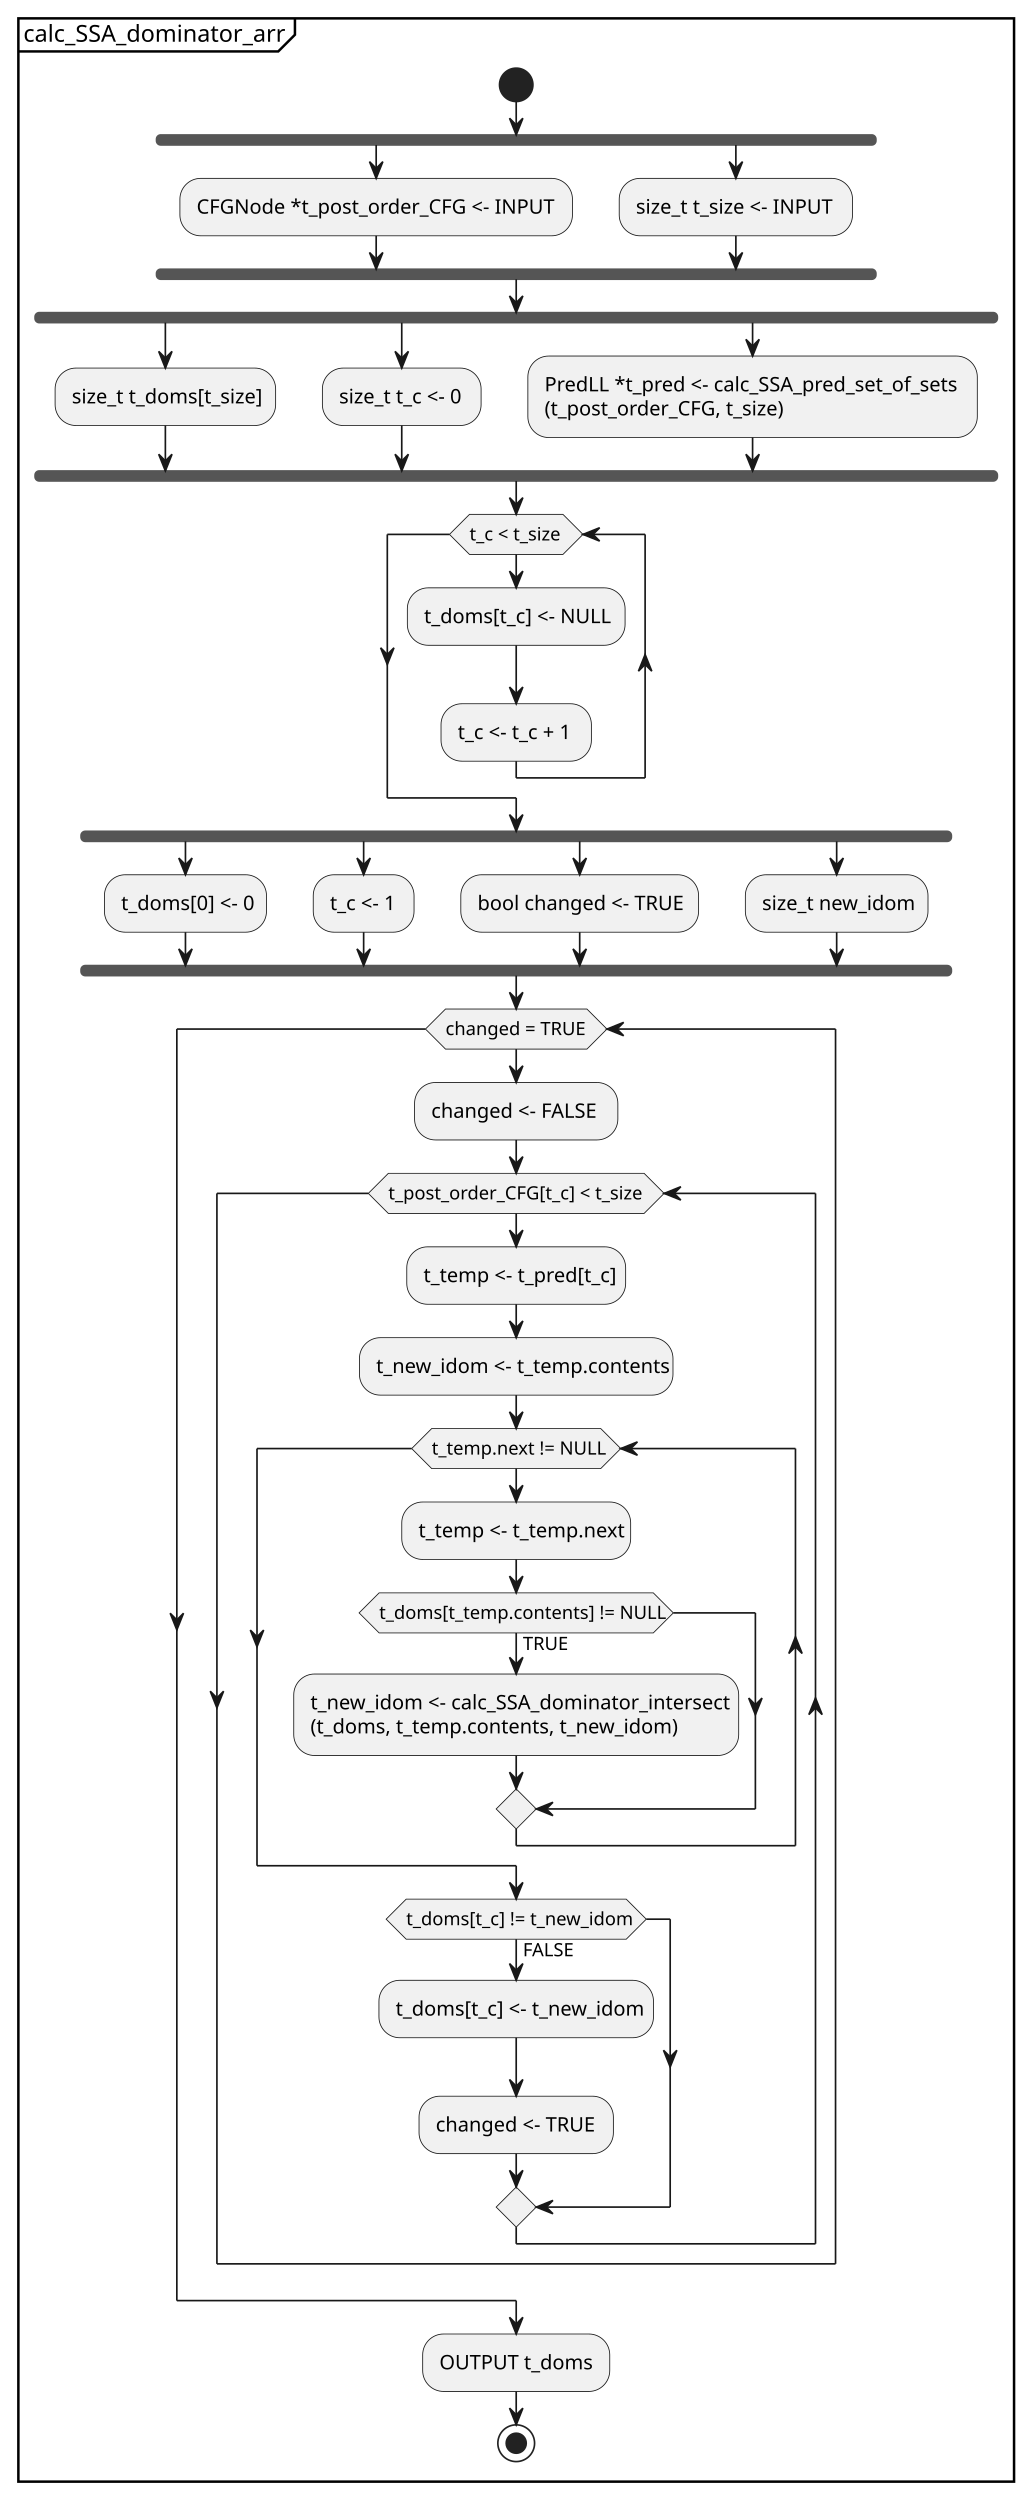
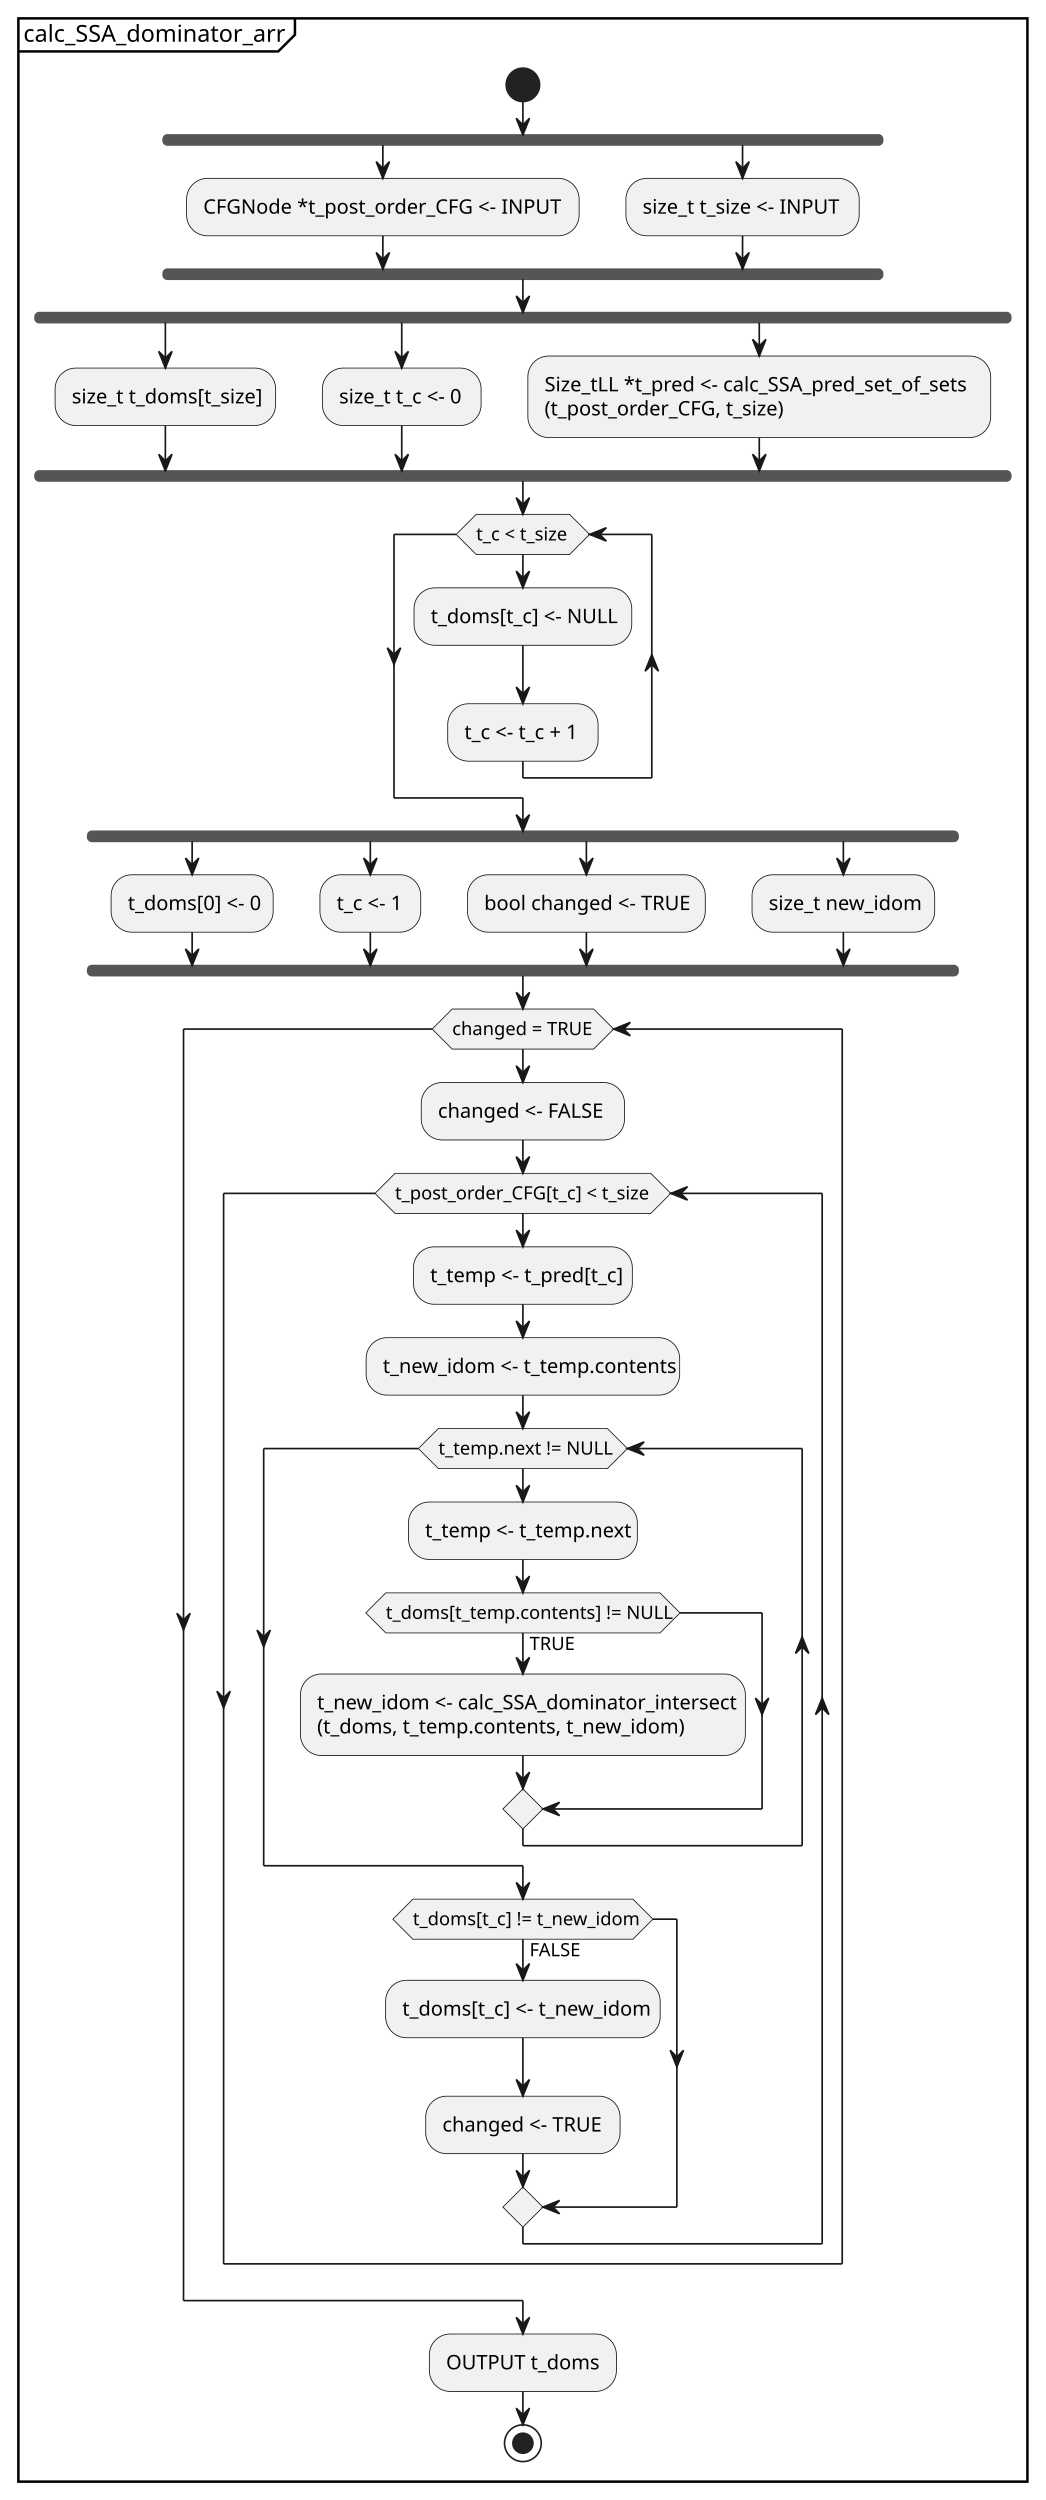
- <svg xmlns="http://www.w3.org/2000/svg" contentStyleType="text/css" data-diagram-type="ACTIVITY" height="1497px" preserveAspectRatio="none" style="width:618px;height:1497px;background:#FFFFFF;" version="1.1" viewBox="0 0 618 1497" width="618px" zoomAndPan="magnify">
+ <svg xmlns="http://www.w3.org/2000/svg" contentStyleType="text/css" data-diagram-type="ACTIVITY" height="1497px" preserveAspectRatio="none" style="width:626px;height:1497px;background:#FFFFFF;" version="1.1" viewBox="0 0 626 1497" width="626px" zoomAndPan="magnify">
  <defs />
  <g>
-     <rect fill="none" height="1475.001" style="stroke:#000000;stroke-width:1.5;" width="596.215" x="11" y="11" />
+     <rect fill="none" height="1475.001" style="stroke:#000000;stroke-width:1.5;" width="604.219" x="11" y="11" />
    <path d="M176.609,11 L176.609,20.8 L166.609,30.8 L11,30.8" fill="none" style="stroke:#000000;stroke-width:1.5;" />
    <text fill="#000000" font-family="sans-serif" font-size="14" lengthAdjust="spacing" textLength="155.609" x="14" y="25.006">calc_SSA_dominator_arr</text>
-     <ellipse cx="309.108" cy="50.8" fill="#222222" rx="10" ry="10" style="stroke:#222222;stroke-width:1;" />
-     <rect fill="#555555" height="6" rx="2.5" ry="2.5" style="stroke:#555555;stroke-width:1;" width="430.766" x="93.724" y="80.8" />
-     <rect fill="#F1F1F1" height="34.4" rx="12.5" ry="12.5" style="stroke:#181818;stroke-width:0.5;" width="235.065" x="107.724" y="106.8" />
-     <text fill="#000000" font-family="sans-serif" font-size="12" lengthAdjust="spacing" textLength="215.065" x="117.724" y="127.948">CFGNode *t_post_order_CFG &lt;- INPUT</text>
-     <rect fill="#F1F1F1" height="34.4" rx="12.5" ry="12.5" style="stroke:#181818;stroke-width:0.5;" width="139.701" x="370.79" y="106.8" />
-     <text fill="#000000" font-family="sans-serif" font-size="12" lengthAdjust="spacing" textLength="119.701" x="380.79" y="127.948">size_t t_size &lt;- INPUT</text>
-     <rect fill="#555555" height="6" rx="2.5" ry="2.5" style="stroke:#555555;stroke-width:1;" width="430.766" x="93.724" y="161.2" />
-     <rect fill="#555555" height="6" rx="2.5" ry="2.5" style="stroke:#555555;stroke-width:1;" width="576.215" x="21" y="187.2" />
+     <ellipse cx="313.11" cy="50.8" fill="#222222" rx="10" ry="10" style="stroke:#222222;stroke-width:1;" />
+     <rect fill="#555555" height="6" rx="2.5" ry="2.5" style="stroke:#555555;stroke-width:1;" width="430.766" x="97.726" y="80.8" />
+     <rect fill="#F1F1F1" height="34.4" rx="12.5" ry="12.5" style="stroke:#181818;stroke-width:0.5;" width="235.065" x="111.726" y="106.8" />
+     <text fill="#000000" font-family="sans-serif" font-size="12" lengthAdjust="spacing" textLength="215.065" x="121.726" y="127.948">CFGNode *t_post_order_CFG &lt;- INPUT</text>
+     <rect fill="#F1F1F1" height="34.4" rx="12.5" ry="12.5" style="stroke:#181818;stroke-width:0.5;" width="139.701" x="374.792" y="106.8" />
+     <text fill="#000000" font-family="sans-serif" font-size="12" lengthAdjust="spacing" textLength="119.701" x="384.792" y="127.948">size_t t_size &lt;- INPUT</text>
+     <rect fill="#555555" height="6" rx="2.5" ry="2.5" style="stroke:#555555;stroke-width:1;" width="430.766" x="97.726" y="161.2" />
+     <rect fill="#555555" height="6" rx="2.5" ry="2.5" style="stroke:#555555;stroke-width:1;" width="584.219" x="21" y="187.2" />
    <rect fill="#F1F1F1" height="34.4" rx="12.5" ry="12.5" style="stroke:#181818;stroke-width:0.5;" width="132.045" x="33" y="220.4" />
    <text fill="#000000" font-family="sans-serif" font-size="12" lengthAdjust="spacing" textLength="112.045" x="43" y="241.548">size_t t_doms[t_size]</text>
    <rect fill="#F1F1F1" height="34.4" rx="12.5" ry="12.5" style="stroke:#181818;stroke-width:0.5;" width="95.037" x="193.045" y="220.4" />
    <text fill="#000000" font-family="sans-serif" font-size="12" lengthAdjust="spacing" textLength="75.037" x="203.045" y="241.548">size_t t_c &lt;- 0</text>
-     <rect fill="#F1F1F1" height="48.8" rx="12.5" ry="12.5" style="stroke:#181818;stroke-width:0.5;" width="269.134" x="316.081" y="213.2" />
-     <text fill="#000000" font-family="sans-serif" font-size="12" lengthAdjust="spacing" textLength="249.134" x="326.081" y="234.348">PredLL *t_pred &lt;- calc_SSA_pred_set_of_sets</text>
+     <rect fill="#F1F1F1" height="48.8" rx="12.5" ry="12.5" style="stroke:#181818;stroke-width:0.5;" width="277.138" x="316.081" y="213.2" />
+     <text fill="#000000" font-family="sans-serif" font-size="12" lengthAdjust="spacing" textLength="257.138" x="326.081" y="234.348">Size_tLL *t_pred &lt;- calc_SSA_pred_set_of_sets</text>
    <text fill="#000000" font-family="sans-serif" font-size="12" lengthAdjust="spacing" textLength="145.381" x="326.081" y="248.748">(t_post_order_CFG, t_size)</text>
-     <rect fill="#555555" height="6" rx="2.5" ry="2.5" style="stroke:#555555;stroke-width:1;" width="576.215" x="21" y="282" />
-     <rect fill="#F1F1F1" height="34.4" rx="12.5" ry="12.5" style="stroke:#181818;stroke-width:0.5;" width="130.377" x="243.919" y="352" />
-     <text fill="#000000" font-family="sans-serif" font-size="12" lengthAdjust="spacing" textLength="110.377" x="253.919" y="373.148">t_doms[t_c] &lt;- NULL</text>
-     <rect fill="#F1F1F1" height="34.4" rx="12.5" ry="12.5" style="stroke:#181818;stroke-width:0.5;" width="90.044" x="264.085" y="421.4" />
-     <text fill="#000000" font-family="sans-serif" font-size="12" lengthAdjust="spacing" textLength="70.044" x="274.085" y="442.548">t_c &lt;- t_c + 1</text>
-     <polygon fill="#F1F1F1" points="281.135,308,337.08,308,349.08,320,337.08,332,281.135,332,269.135,320,281.135,308" style="stroke:#181818;stroke-width:0.5;" />
-     <text fill="#000000" font-family="sans-serif" font-size="11" lengthAdjust="spacing" textLength="55.946" x="281.135" y="323.619">t_c &lt; t_size</text>
-     <rect fill="#555555" height="6" rx="2.5" ry="2.5" style="stroke:#555555;stroke-width:1;" width="521.15" x="48.532" y="497.8" />
-     <rect fill="#F1F1F1" height="34.4" rx="12.5" ry="12.5" style="stroke:#181818;stroke-width:0.5;" width="97.041" x="62.532" y="523.8" />
-     <text fill="#000000" font-family="sans-serif" font-size="12" lengthAdjust="spacing" textLength="77.041" x="72.532" y="544.948">t_doms[0] &lt;- 0</text>
-     <rect fill="#F1F1F1" height="34.4" rx="12.5" ry="12.5" style="stroke:#181818;stroke-width:0.5;" width="60.356" x="187.573" y="523.8" />
-     <text fill="#000000" font-family="sans-serif" font-size="12" lengthAdjust="spacing" textLength="40.356" x="197.573" y="544.948">t_c &lt;- 1</text>
-     <rect fill="#F1F1F1" height="34.4" rx="12.5" ry="12.5" style="stroke:#181818;stroke-width:0.5;" width="142.389" x="275.929" y="523.8" />
-     <text fill="#000000" font-family="sans-serif" font-size="12" lengthAdjust="spacing" textLength="122.389" x="285.929" y="544.948">bool changed &lt;- TRUE</text>
-     <rect fill="#F1F1F1" height="34.4" rx="12.5" ry="12.5" style="stroke:#181818;stroke-width:0.5;" width="109.365" x="446.318" y="523.8" />
-     <text fill="#000000" font-family="sans-serif" font-size="12" lengthAdjust="spacing" textLength="89.365" x="456.318" y="544.948">size_t new_idom</text>
-     <rect fill="#555555" height="6" rx="2.5" ry="2.5" style="stroke:#555555;stroke-width:1;" width="521.15" x="48.532" y="578.201" />
-     <rect fill="#F1F1F1" height="34.4" rx="12.5" ry="12.5" style="stroke:#181818;stroke-width:0.5;" width="121.725" x="248.245" y="648.201" />
-     <text fill="#000000" font-family="sans-serif" font-size="12" lengthAdjust="spacing" textLength="101.725" x="258.245" y="669.349">changed &lt;- FALSE</text>
-     <rect fill="#F1F1F1" height="34.4" rx="12.5" ry="12.5" style="stroke:#181818;stroke-width:0.5;" width="131.061" x="243.577" y="746.601" />
-     <text fill="#000000" font-family="sans-serif" font-size="12" lengthAdjust="spacing" textLength="111.061" x="253.577" y="767.749">t_temp &lt;- t_pred[t_c]</text>
-     <rect fill="#F1F1F1" height="34.4" rx="12.5" ry="12.5" style="stroke:#181818;stroke-width:0.5;" width="187.749" x="215.233" y="801.001" />
-     <text fill="#000000" font-family="sans-serif" font-size="12" lengthAdjust="spacing" textLength="167.749" x="225.233" y="822.149">t_new_idom &lt;- t_temp.contents</text>
-     <rect fill="#F1F1F1" height="34.4" rx="12.5" ry="12.5" style="stroke:#181818;stroke-width:0.5;" width="137.061" x="240.577" y="899.401" />
-     <text fill="#000000" font-family="sans-serif" font-size="12" lengthAdjust="spacing" textLength="117.061" x="250.577" y="920.549">t_temp &lt;- t_temp.next</text>
-     <rect fill="#F1F1F1" height="48.8" rx="12.5" ry="12.5" style="stroke:#181818;stroke-width:0.5;" width="266.434" x="175.891" y="1002.401" />
-     <text fill="#000000" font-family="sans-serif" font-size="12" lengthAdjust="spacing" textLength="246.434" x="185.891" y="1023.549">t_new_idom &lt;- calc_SSA_dominator_intersect</text>
-     <text fill="#000000" font-family="sans-serif" font-size="12" lengthAdjust="spacing" textLength="210.757" x="185.891" y="1037.949">(t_doms, t_temp.contents, t_new_idom)</text>
-     <polygon fill="#F1F1F1" points="227.026,953.801,391.189,953.801,403.189,965.801,391.189,977.801,227.026,977.801,215.026,965.801,227.026,953.801" style="stroke:#181818;stroke-width:0.5;" />
-     <text fill="#000000" font-family="sans-serif" font-size="11" lengthAdjust="spacing" textLength="29.942" x="313.108" y="988.02">TRUE</text>
-     <text fill="#000000" font-family="sans-serif" font-size="11" lengthAdjust="spacing" textLength="164.163" x="227.026" y="969.42">t_doms[t_temp.contents] != NULL</text>
-     <polygon fill="#F1F1F1" points="309.108,1071.201,321.108,1083.201,309.108,1095.201,297.108,1083.201,309.108,1071.201" style="stroke:#181818;stroke-width:0.5;" />
-     <polygon fill="#F1F1F1" points="258.513,855.401,359.702,855.401,371.702,867.401,359.702,879.401,258.513,879.401,246.513,867.401,258.513,855.401" style="stroke:#181818;stroke-width:0.5;" />
-     <text fill="#000000" font-family="sans-serif" font-size="11" lengthAdjust="spacing" textLength="101.188" x="258.513" y="871.02">t_temp.next != NULL</text>
-     <rect fill="#F1F1F1" height="34.4" rx="12.5" ry="12.5" style="stroke:#181818;stroke-width:0.5;" width="164.397" x="226.909" y="1185.801" />
-     <text fill="#000000" font-family="sans-serif" font-size="12" lengthAdjust="spacing" textLength="144.397" x="236.909" y="1206.949">t_doms[t_c] &lt;- t_new_idom</text>
-     <rect fill="#F1F1F1" height="34.4" rx="12.5" ry="12.5" style="stroke:#181818;stroke-width:0.5;" width="116.373" x="250.921" y="1255.201" />
-     <text fill="#000000" font-family="sans-serif" font-size="12" lengthAdjust="spacing" textLength="96.373" x="260.921" y="1276.349">changed &lt;- TRUE</text>
-     <polygon fill="#F1F1F1" points="243.229,1137.201,374.986,1137.201,386.986,1149.201,374.986,1161.201,243.229,1161.201,231.229,1149.201,243.229,1137.201" style="stroke:#181818;stroke-width:0.5;" />
-     <text fill="#000000" font-family="sans-serif" font-size="11" lengthAdjust="spacing" textLength="34.848" x="313.108" y="1171.42">FALSE</text>
-     <text fill="#000000" font-family="sans-serif" font-size="11" lengthAdjust="spacing" textLength="131.757" x="243.229" y="1152.82">t_doms[t_c] != t_new_idom</text>
-     <polygon fill="#F1F1F1" points="309.108,1309.601,321.108,1321.601,309.108,1333.601,297.108,1321.601,309.108,1309.601" style="stroke:#181818;stroke-width:0.5;" />
-     <polygon fill="#F1F1F1" points="232.532,702.601,385.683,702.601,397.683,714.601,385.683,726.601,232.532,726.601,220.532,714.601,232.532,702.601" style="stroke:#181818;stroke-width:0.5;" />
-     <text fill="#000000" font-family="sans-serif" font-size="11" lengthAdjust="spacing" textLength="153.152" x="232.532" y="718.22">t_post_order_CFG[t_c] &lt; t_size</text>
-     <polygon fill="#F1F1F1" points="266.769,604.201,351.446,604.201,363.446,616.201,351.446,628.201,266.769,628.201,254.769,616.201,266.769,604.201" style="stroke:#181818;stroke-width:0.5;" />
-     <text fill="#000000" font-family="sans-serif" font-size="11" lengthAdjust="spacing" textLength="84.677" x="266.769" y="619.819">changed = TRUE</text>
-     <rect fill="#F1F1F1" height="34.4" rx="12.5" ry="12.5" style="stroke:#181818;stroke-width:0.5;" width="112.017" x="253.099" y="1397.601" />
-     <text fill="#000000" font-family="sans-serif" font-size="12" lengthAdjust="spacing" textLength="92.017" x="263.099" y="1418.749">OUTPUT t_doms</text>
-     <ellipse cx="309.108" cy="1463.001" fill="none" rx="11" ry="11" style="stroke:#222222;stroke-width:1;" />
-     <ellipse cx="309.108" cy="1463.001" fill="#222222" rx="6" ry="6" style="stroke:#222222;stroke-width:1;" />
-     <line style="stroke:#181818;stroke-width:1;" x1="225.257" x2="225.257" y1="86.8" y2="106.8" />
-     <polygon fill="#181818" points="221.257,96.8,225.257,106.8,229.257,96.8,225.257,100.8" style="stroke:#181818;stroke-width:1;" />
-     <line style="stroke:#181818;stroke-width:1;" x1="440.64" x2="440.64" y1="86.8" y2="106.8" />
-     <polygon fill="#181818" points="436.64,96.8,440.64,106.8,444.64,96.8,440.64,100.8" style="stroke:#181818;stroke-width:1;" />
-     <line style="stroke:#181818;stroke-width:1;" x1="225.257" x2="225.257" y1="141.2" y2="161.2" />
-     <polygon fill="#181818" points="221.257,151.2,225.257,161.2,229.257,151.2,225.257,155.2" style="stroke:#181818;stroke-width:1;" />
-     <line style="stroke:#181818;stroke-width:1;" x1="440.64" x2="440.64" y1="141.2" y2="161.2" />
-     <polygon fill="#181818" points="436.64,151.2,440.64,161.2,444.64,151.2,440.64,155.2" style="stroke:#181818;stroke-width:1;" />
-     <line style="stroke:#181818;stroke-width:1;" x1="309.108" x2="309.108" y1="60.8" y2="80.8" />
-     <polygon fill="#181818" points="305.108,70.8,309.108,80.8,313.108,70.8,309.108,74.8" style="stroke:#181818;stroke-width:1;" />
+     <rect fill="#555555" height="6" rx="2.5" ry="2.5" style="stroke:#555555;stroke-width:1;" width="584.219" x="21" y="282" />
+     <rect fill="#F1F1F1" height="34.4" rx="12.5" ry="12.5" style="stroke:#181818;stroke-width:0.5;" width="130.377" x="247.921" y="352" />
+     <text fill="#000000" font-family="sans-serif" font-size="12" lengthAdjust="spacing" textLength="110.377" x="257.921" y="373.148">t_doms[t_c] &lt;- NULL</text>
+     <rect fill="#F1F1F1" height="34.4" rx="12.5" ry="12.5" style="stroke:#181818;stroke-width:0.5;" width="90.044" x="268.087" y="421.4" />
+     <text fill="#000000" font-family="sans-serif" font-size="12" lengthAdjust="spacing" textLength="70.044" x="278.087" y="442.548">t_c &lt;- t_c + 1</text>
+     <polygon fill="#F1F1F1" points="285.137,308,341.082,308,353.082,320,341.082,332,285.137,332,273.137,320,285.137,308" style="stroke:#181818;stroke-width:0.5;" />
+     <text fill="#000000" font-family="sans-serif" font-size="11" lengthAdjust="spacing" textLength="55.946" x="285.137" y="323.619">t_c &lt; t_size</text>
+     <rect fill="#555555" height="6" rx="2.5" ry="2.5" style="stroke:#555555;stroke-width:1;" width="521.15" x="52.534" y="497.8" />
+     <rect fill="#F1F1F1" height="34.4" rx="12.5" ry="12.5" style="stroke:#181818;stroke-width:0.5;" width="97.041" x="66.534" y="523.8" />
+     <text fill="#000000" font-family="sans-serif" font-size="12" lengthAdjust="spacing" textLength="77.041" x="76.534" y="544.948">t_doms[0] &lt;- 0</text>
+     <rect fill="#F1F1F1" height="34.4" rx="12.5" ry="12.5" style="stroke:#181818;stroke-width:0.5;" width="60.356" x="191.575" y="523.8" />
+     <text fill="#000000" font-family="sans-serif" font-size="12" lengthAdjust="spacing" textLength="40.356" x="201.575" y="544.948">t_c &lt;- 1</text>
+     <rect fill="#F1F1F1" height="34.4" rx="12.5" ry="12.5" style="stroke:#181818;stroke-width:0.5;" width="142.389" x="279.931" y="523.8" />
+     <text fill="#000000" font-family="sans-serif" font-size="12" lengthAdjust="spacing" textLength="122.389" x="289.931" y="544.948">bool changed &lt;- TRUE</text>
+     <rect fill="#F1F1F1" height="34.4" rx="12.5" ry="12.5" style="stroke:#181818;stroke-width:0.5;" width="109.365" x="450.32" y="523.8" />
+     <text fill="#000000" font-family="sans-serif" font-size="12" lengthAdjust="spacing" textLength="89.365" x="460.32" y="544.948">size_t new_idom</text>
+     <rect fill="#555555" height="6" rx="2.5" ry="2.5" style="stroke:#555555;stroke-width:1;" width="521.15" x="52.534" y="578.201" />
+     <rect fill="#F1F1F1" height="34.4" rx="12.5" ry="12.5" style="stroke:#181818;stroke-width:0.5;" width="121.725" x="252.247" y="648.201" />
+     <text fill="#000000" font-family="sans-serif" font-size="12" lengthAdjust="spacing" textLength="101.725" x="262.247" y="669.349">changed &lt;- FALSE</text>
+     <rect fill="#F1F1F1" height="34.4" rx="12.5" ry="12.5" style="stroke:#181818;stroke-width:0.5;" width="131.061" x="247.579" y="746.601" />
+     <text fill="#000000" font-family="sans-serif" font-size="12" lengthAdjust="spacing" textLength="111.061" x="257.579" y="767.749">t_temp &lt;- t_pred[t_c]</text>
+     <rect fill="#F1F1F1" height="34.4" rx="12.5" ry="12.5" style="stroke:#181818;stroke-width:0.5;" width="187.749" x="219.235" y="801.001" />
+     <text fill="#000000" font-family="sans-serif" font-size="12" lengthAdjust="spacing" textLength="167.749" x="229.235" y="822.149">t_new_idom &lt;- t_temp.contents</text>
+     <rect fill="#F1F1F1" height="34.4" rx="12.5" ry="12.5" style="stroke:#181818;stroke-width:0.5;" width="137.061" x="244.579" y="899.401" />
+     <text fill="#000000" font-family="sans-serif" font-size="12" lengthAdjust="spacing" textLength="117.061" x="254.579" y="920.549">t_temp &lt;- t_temp.next</text>
+     <rect fill="#F1F1F1" height="48.8" rx="12.5" ry="12.5" style="stroke:#181818;stroke-width:0.5;" width="266.434" x="179.893" y="1002.401" />
+     <text fill="#000000" font-family="sans-serif" font-size="12" lengthAdjust="spacing" textLength="246.434" x="189.893" y="1023.549">t_new_idom &lt;- calc_SSA_dominator_intersect</text>
+     <text fill="#000000" font-family="sans-serif" font-size="12" lengthAdjust="spacing" textLength="210.757" x="189.893" y="1037.949">(t_doms, t_temp.contents, t_new_idom)</text>
+     <polygon fill="#F1F1F1" points="231.028,953.801,395.191,953.801,407.191,965.801,395.191,977.801,231.028,977.801,219.028,965.801,231.028,953.801" style="stroke:#181818;stroke-width:0.5;" />
+     <text fill="#000000" font-family="sans-serif" font-size="11" lengthAdjust="spacing" textLength="29.942" x="317.11" y="988.02">TRUE</text>
+     <text fill="#000000" font-family="sans-serif" font-size="11" lengthAdjust="spacing" textLength="164.163" x="231.028" y="969.42">t_doms[t_temp.contents] != NULL</text>
+     <polygon fill="#F1F1F1" points="313.11,1071.201,325.11,1083.201,313.11,1095.201,301.11,1083.201,313.11,1071.201" style="stroke:#181818;stroke-width:0.5;" />
+     <polygon fill="#F1F1F1" points="262.515,855.401,363.704,855.401,375.704,867.401,363.704,879.401,262.515,879.401,250.516,867.401,262.515,855.401" style="stroke:#181818;stroke-width:0.5;" />
+     <text fill="#000000" font-family="sans-serif" font-size="11" lengthAdjust="spacing" textLength="101.188" x="262.515" y="871.02">t_temp.next != NULL</text>
+     <rect fill="#F1F1F1" height="34.4" rx="12.5" ry="12.5" style="stroke:#181818;stroke-width:0.5;" width="164.397" x="230.911" y="1185.801" />
+     <text fill="#000000" font-family="sans-serif" font-size="12" lengthAdjust="spacing" textLength="144.397" x="240.911" y="1206.949">t_doms[t_c] &lt;- t_new_idom</text>
+     <rect fill="#F1F1F1" height="34.4" rx="12.5" ry="12.5" style="stroke:#181818;stroke-width:0.5;" width="116.373" x="254.923" y="1255.201" />
+     <text fill="#000000" font-family="sans-serif" font-size="12" lengthAdjust="spacing" textLength="96.373" x="264.923" y="1276.349">changed &lt;- TRUE</text>
+     <polygon fill="#F1F1F1" points="247.231,1137.201,378.988,1137.201,390.988,1149.201,378.988,1161.201,247.231,1161.201,235.231,1149.201,247.231,1137.201" style="stroke:#181818;stroke-width:0.5;" />
+     <text fill="#000000" font-family="sans-serif" font-size="11" lengthAdjust="spacing" textLength="34.848" x="317.11" y="1171.42">FALSE</text>
+     <text fill="#000000" font-family="sans-serif" font-size="11" lengthAdjust="spacing" textLength="131.757" x="247.231" y="1152.82">t_doms[t_c] != t_new_idom</text>
+     <polygon fill="#F1F1F1" points="313.11,1309.601,325.11,1321.601,313.11,1333.601,301.11,1321.601,313.11,1309.601" style="stroke:#181818;stroke-width:0.5;" />
+     <polygon fill="#F1F1F1" points="236.534,702.601,389.685,702.601,401.685,714.601,389.685,726.601,236.534,726.601,224.534,714.601,236.534,702.601" style="stroke:#181818;stroke-width:0.5;" />
+     <text fill="#000000" font-family="sans-serif" font-size="11" lengthAdjust="spacing" textLength="153.152" x="236.534" y="718.22">t_post_order_CFG[t_c] &lt; t_size</text>
+     <polygon fill="#F1F1F1" points="270.771,604.201,355.448,604.201,367.448,616.201,355.448,628.201,270.771,628.201,258.771,616.201,270.771,604.201" style="stroke:#181818;stroke-width:0.5;" />
+     <text fill="#000000" font-family="sans-serif" font-size="11" lengthAdjust="spacing" textLength="84.677" x="270.771" y="619.819">changed = TRUE</text>
+     <rect fill="#F1F1F1" height="34.4" rx="12.5" ry="12.5" style="stroke:#181818;stroke-width:0.5;" width="112.017" x="257.101" y="1397.601" />
+     <text fill="#000000" font-family="sans-serif" font-size="12" lengthAdjust="spacing" textLength="92.017" x="267.101" y="1418.749">OUTPUT t_doms</text>
+     <ellipse cx="313.11" cy="1463.001" fill="none" rx="11" ry="11" style="stroke:#222222;stroke-width:1;" />
+     <ellipse cx="313.11" cy="1463.001" fill="#222222" rx="6" ry="6" style="stroke:#222222;stroke-width:1;" />
+     <line style="stroke:#181818;stroke-width:1;" x1="229.259" x2="229.259" y1="86.8" y2="106.8" />
+     <polygon fill="#181818" points="225.259,96.8,229.259,106.8,233.259,96.8,229.259,100.8" style="stroke:#181818;stroke-width:1;" />
+     <line style="stroke:#181818;stroke-width:1;" x1="444.642" x2="444.642" y1="86.8" y2="106.8" />
+     <polygon fill="#181818" points="440.642,96.8,444.642,106.8,448.642,96.8,444.642,100.8" style="stroke:#181818;stroke-width:1;" />
+     <line style="stroke:#181818;stroke-width:1;" x1="229.259" x2="229.259" y1="141.2" y2="161.2" />
+     <polygon fill="#181818" points="225.259,151.2,229.259,161.2,233.259,151.2,229.259,155.2" style="stroke:#181818;stroke-width:1;" />
+     <line style="stroke:#181818;stroke-width:1;" x1="444.642" x2="444.642" y1="141.2" y2="161.2" />
+     <polygon fill="#181818" points="440.642,151.2,444.642,161.2,448.642,151.2,444.642,155.2" style="stroke:#181818;stroke-width:1;" />
+     <line style="stroke:#181818;stroke-width:1;" x1="313.11" x2="313.11" y1="60.8" y2="80.8" />
+     <polygon fill="#181818" points="309.11,70.8,313.11,80.8,317.11,70.8,313.11,74.8" style="stroke:#181818;stroke-width:1;" />
    <line style="stroke:#181818;stroke-width:1;" x1="99.022" x2="99.022" y1="193.2" y2="220.4" />
    <polygon fill="#181818" points="95.022,210.4,99.022,220.4,103.022,210.4,99.022,214.4" style="stroke:#181818;stroke-width:1;" />
    <line style="stroke:#181818;stroke-width:1;" x1="240.563" x2="240.563" y1="193.2" y2="220.4" />
    <polygon fill="#181818" points="236.563,210.4,240.563,220.4,244.563,210.4,240.563,214.4" style="stroke:#181818;stroke-width:1;" />
-     <line style="stroke:#181818;stroke-width:1;" x1="450.648" x2="450.648" y1="193.2" y2="213.2" />
-     <polygon fill="#181818" points="446.648,203.2,450.648,213.2,454.648,203.2,450.648,207.2" style="stroke:#181818;stroke-width:1;" />
+     <line style="stroke:#181818;stroke-width:1;" x1="454.65" x2="454.65" y1="193.2" y2="213.2" />
+     <polygon fill="#181818" points="450.65,203.2,454.65,213.2,458.65,203.2,454.65,207.2" style="stroke:#181818;stroke-width:1;" />
    <line style="stroke:#181818;stroke-width:1;" x1="99.022" x2="99.022" y1="254.8" y2="282" />
    <polygon fill="#181818" points="95.022,272,99.022,282,103.022,272,99.022,276" style="stroke:#181818;stroke-width:1;" />
    <line style="stroke:#181818;stroke-width:1;" x1="240.563" x2="240.563" y1="254.8" y2="282" />
    <polygon fill="#181818" points="236.563,272,240.563,282,244.563,272,240.563,276" style="stroke:#181818;stroke-width:1;" />
-     <line style="stroke:#181818;stroke-width:1;" x1="450.648" x2="450.648" y1="262" y2="282" />
-     <polygon fill="#181818" points="446.648,272,450.648,282,454.648,272,450.648,276" style="stroke:#181818;stroke-width:1;" />
-     <line style="stroke:#181818;stroke-width:1;" x1="309.108" x2="309.108" y1="167.2" y2="187.2" />
-     <polygon fill="#181818" points="305.108,177.2,309.108,187.2,313.108,177.2,309.108,181.2" style="stroke:#181818;stroke-width:1;" />
-     <line style="stroke:#181818;stroke-width:1;" x1="309.108" x2="309.108" y1="386.4" y2="421.4" />
-     <polygon fill="#181818" points="305.108,411.4,309.108,421.4,313.108,411.4,309.108,415.4" style="stroke:#181818;stroke-width:1;" />
-     <line style="stroke:#181818;stroke-width:1;" x1="309.108" x2="309.108" y1="332" y2="352" />
-     <polygon fill="#181818" points="305.108,342,309.108,352,313.108,342,309.108,346" style="stroke:#181818;stroke-width:1;" />
-     <line style="stroke:#181818;stroke-width:1;" x1="309.108" x2="309.108" y1="455.8" y2="465.8" />
-     <line style="stroke:#181818;stroke-width:1;" x1="309.108" x2="386.296" y1="465.8" y2="465.8" />
-     <polygon fill="#181818" points="382.296,401.9,386.296,391.9,390.296,401.9,386.296,397.9" style="stroke:#181818;stroke-width:1;" />
-     <line style="stroke:#181818;stroke-width:1;" x1="386.296" x2="386.296" y1="320" y2="465.8" />
-     <line style="stroke:#181818;stroke-width:1;" x1="386.296" x2="349.08" y1="320" y2="320" />
-     <polygon fill="#181818" points="359.08,316,349.08,320,359.08,324,355.08,320" style="stroke:#181818;stroke-width:1;" />
-     <line style="stroke:#181818;stroke-width:1;" x1="269.135" x2="231.919" y1="320" y2="320" />
-     <polygon fill="#181818" points="227.919,387.9,231.919,397.9,235.919,387.9,231.919,391.9" style="stroke:#181818;stroke-width:1;" />
-     <line style="stroke:#181818;stroke-width:1;" x1="231.919" x2="231.919" y1="320" y2="477.8" />
-     <line style="stroke:#181818;stroke-width:1;" x1="231.919" x2="309.108" y1="477.8" y2="477.8" />
-     <line style="stroke:#181818;stroke-width:1;" x1="309.108" x2="309.108" y1="477.8" y2="497.8" />
-     <polygon fill="#181818" points="305.108,487.8,309.108,497.8,313.108,487.8,309.108,491.8" style="stroke:#181818;stroke-width:1;" />
-     <line style="stroke:#181818;stroke-width:1;" x1="309.108" x2="309.108" y1="288" y2="308" />
-     <polygon fill="#181818" points="305.108,298,309.108,308,313.108,298,309.108,302" style="stroke:#181818;stroke-width:1;" />
-     <line style="stroke:#181818;stroke-width:1;" x1="111.053" x2="111.053" y1="503.8" y2="523.8" />
-     <polygon fill="#181818" points="107.053,513.8,111.053,523.8,115.053,513.8,111.053,517.8" style="stroke:#181818;stroke-width:1;" />
-     <line style="stroke:#181818;stroke-width:1;" x1="217.751" x2="217.751" y1="503.8" y2="523.8" />
-     <polygon fill="#181818" points="213.751,513.8,217.751,523.8,221.751,513.8,217.751,517.8" style="stroke:#181818;stroke-width:1;" />
-     <line style="stroke:#181818;stroke-width:1;" x1="347.124" x2="347.124" y1="503.8" y2="523.8" />
-     <polygon fill="#181818" points="343.124,513.8,347.124,523.8,351.124,513.8,347.124,517.8" style="stroke:#181818;stroke-width:1;" />
-     <line style="stroke:#181818;stroke-width:1;" x1="501" x2="501" y1="503.8" y2="523.8" />
-     <polygon fill="#181818" points="497,513.8,501,523.8,505,513.8,501,517.8" style="stroke:#181818;stroke-width:1;" />
-     <line style="stroke:#181818;stroke-width:1;" x1="111.053" x2="111.053" y1="558.201" y2="578.201" />
-     <polygon fill="#181818" points="107.053,568.201,111.053,578.201,115.053,568.201,111.053,572.201" style="stroke:#181818;stroke-width:1;" />
-     <line style="stroke:#181818;stroke-width:1;" x1="217.751" x2="217.751" y1="558.201" y2="578.201" />
-     <polygon fill="#181818" points="213.751,568.201,217.751,578.201,221.751,568.201,217.751,572.201" style="stroke:#181818;stroke-width:1;" />
-     <line style="stroke:#181818;stroke-width:1;" x1="347.124" x2="347.124" y1="558.201" y2="578.201" />
-     <polygon fill="#181818" points="343.124,568.201,347.124,578.201,351.124,568.201,347.124,572.201" style="stroke:#181818;stroke-width:1;" />
-     <line style="stroke:#181818;stroke-width:1;" x1="501" x2="501" y1="558.201" y2="578.201" />
-     <polygon fill="#181818" points="497,568.201,501,578.201,505,568.201,501,572.201" style="stroke:#181818;stroke-width:1;" />
-     <line style="stroke:#181818;stroke-width:1;" x1="309.108" x2="309.108" y1="781.001" y2="801.001" />
-     <polygon fill="#181818" points="305.108,791.001,309.108,801.001,313.108,791.001,309.108,795.001" style="stroke:#181818;stroke-width:1;" />
-     <line style="stroke:#181818;stroke-width:1;" x1="309.108" x2="309.108" y1="977.801" y2="1002.401" />
-     <polygon fill="#181818" points="305.108,992.401,309.108,1002.401,313.108,992.401,309.108,996.401" style="stroke:#181818;stroke-width:1;" />
-     <line style="stroke:#181818;stroke-width:1;" x1="403.189" x2="452.324" y1="965.801" y2="965.801" />
-     <polygon fill="#181818" points="448.324,1016.801,452.324,1026.801,456.324,1016.801,452.324,1020.801" style="stroke:#181818;stroke-width:1;" />
-     <line style="stroke:#181818;stroke-width:1;" x1="452.324" x2="452.324" y1="965.801" y2="1083.201" />
-     <line style="stroke:#181818;stroke-width:1;" x1="452.324" x2="321.108" y1="1083.201" y2="1083.201" />
-     <polygon fill="#181818" points="331.108,1079.201,321.108,1083.201,331.108,1087.201,327.108,1083.201" style="stroke:#181818;stroke-width:1;" />
-     <line style="stroke:#181818;stroke-width:1;" x1="309.108" x2="309.108" y1="1051.201" y2="1071.201" />
-     <polygon fill="#181818" points="305.108,1061.201,309.108,1071.201,313.108,1061.201,309.108,1065.201" style="stroke:#181818;stroke-width:1;" />
-     <line style="stroke:#181818;stroke-width:1;" x1="309.108" x2="309.108" y1="933.801" y2="953.801" />
-     <polygon fill="#181818" points="305.108,943.801,309.108,953.801,313.108,943.801,309.108,947.801" style="stroke:#181818;stroke-width:1;" />
-     <line style="stroke:#181818;stroke-width:1;" x1="309.108" x2="309.108" y1="879.401" y2="899.401" />
-     <polygon fill="#181818" points="305.108,889.401,309.108,899.401,313.108,889.401,309.108,893.401" style="stroke:#181818;stroke-width:1;" />
-     <line style="stroke:#181818;stroke-width:1;" x1="309.108" x2="309.108" y1="1095.201" y2="1105.201" />
-     <line style="stroke:#181818;stroke-width:1;" x1="309.108" x2="476.324" y1="1105.201" y2="1105.201" />
-     <polygon fill="#181818" points="472.324,990.101,476.324,980.101,480.324,990.101,476.324,986.101" style="stroke:#181818;stroke-width:1;" />
-     <line style="stroke:#181818;stroke-width:1;" x1="476.324" x2="476.324" y1="867.401" y2="1105.201" />
-     <line style="stroke:#181818;stroke-width:1;" x1="476.324" x2="371.702" y1="867.401" y2="867.401" />
-     <polygon fill="#181818" points="381.702,863.401,371.702,867.401,381.702,871.401,377.702,867.401" style="stroke:#181818;stroke-width:1;" />
-     <line style="stroke:#181818;stroke-width:1;" x1="246.513" x2="153.891" y1="867.401" y2="867.401" />
-     <polygon fill="#181818" points="149.891,976.101,153.891,986.101,157.891,976.101,153.891,980.101" style="stroke:#181818;stroke-width:1;" />
-     <line style="stroke:#181818;stroke-width:1;" x1="153.891" x2="153.891" y1="867.401" y2="1117.201" />
-     <line style="stroke:#181818;stroke-width:1;" x1="153.891" x2="309.108" y1="1117.201" y2="1117.201" />
-     <line style="stroke:#181818;stroke-width:1;" x1="309.108" x2="309.108" y1="1117.201" y2="1137.201" />
-     <polygon fill="#181818" points="305.108,1127.201,309.108,1137.201,313.108,1127.201,309.108,1131.201" style="stroke:#181818;stroke-width:1;" />
-     <line style="stroke:#181818;stroke-width:1;" x1="309.108" x2="309.108" y1="835.401" y2="855.401" />
-     <polygon fill="#181818" points="305.108,845.401,309.108,855.401,313.108,845.401,309.108,849.401" style="stroke:#181818;stroke-width:1;" />
-     <line style="stroke:#181818;stroke-width:1;" x1="309.108" x2="309.108" y1="1220.201" y2="1255.201" />
-     <polygon fill="#181818" points="305.108,1245.201,309.108,1255.201,313.108,1245.201,309.108,1249.201" style="stroke:#181818;stroke-width:1;" />
-     <line style="stroke:#181818;stroke-width:1;" x1="309.108" x2="309.108" y1="1161.201" y2="1185.801" />
-     <polygon fill="#181818" points="305.108,1175.801,309.108,1185.801,313.108,1175.801,309.108,1179.801" style="stroke:#181818;stroke-width:1;" />
-     <line style="stroke:#181818;stroke-width:1;" x1="386.986" x2="401.306" y1="1149.201" y2="1149.201" />
-     <polygon fill="#181818" points="397.306,1227.701,401.306,1237.701,405.306,1227.701,401.306,1231.701" style="stroke:#181818;stroke-width:1;" />
-     <line style="stroke:#181818;stroke-width:1;" x1="401.306" x2="401.306" y1="1149.201" y2="1321.601" />
-     <line style="stroke:#181818;stroke-width:1;" x1="401.306" x2="321.108" y1="1321.601" y2="1321.601" />
-     <polygon fill="#181818" points="331.108,1317.601,321.108,1321.601,331.108,1325.601,327.108,1321.601" style="stroke:#181818;stroke-width:1;" />
-     <line style="stroke:#181818;stroke-width:1;" x1="309.108" x2="309.108" y1="1289.601" y2="1309.601" />
-     <polygon fill="#181818" points="305.108,1299.601,309.108,1309.601,313.108,1299.601,309.108,1303.601" style="stroke:#181818;stroke-width:1;" />
-     <line style="stroke:#181818;stroke-width:1;" x1="309.108" x2="309.108" y1="726.601" y2="746.601" />
-     <polygon fill="#181818" points="305.108,736.601,309.108,746.601,313.108,736.601,309.108,740.601" style="stroke:#181818;stroke-width:1;" />
-     <line style="stroke:#181818;stroke-width:1;" x1="309.108" x2="309.108" y1="1333.601" y2="1343.601" />
-     <line style="stroke:#181818;stroke-width:1;" x1="309.108" x2="488.324" y1="1343.601" y2="1343.601" />
-     <polygon fill="#181818" points="484.324,1026.701,488.324,1016.701,492.324,1026.701,488.324,1022.701" style="stroke:#181818;stroke-width:1;" />
-     <line style="stroke:#181818;stroke-width:1;" x1="488.324" x2="488.324" y1="714.601" y2="1343.601" />
-     <line style="stroke:#181818;stroke-width:1;" x1="488.324" x2="397.683" y1="714.601" y2="714.601" />
-     <polygon fill="#181818" points="407.683,710.601,397.683,714.601,407.683,718.601,403.683,714.601" style="stroke:#181818;stroke-width:1;" />
-     <line style="stroke:#181818;stroke-width:1;" x1="220.532" x2="129.891" y1="714.601" y2="714.601" />
-     <polygon fill="#181818" points="125.891,1012.701,129.891,1022.701,133.891,1012.701,129.891,1016.701" style="stroke:#181818;stroke-width:1;" />
-     <line style="stroke:#181818;stroke-width:1;" x1="129.891" x2="129.891" y1="714.601" y2="1355.601" />
-     <line style="stroke:#181818;stroke-width:1;" x1="129.891" x2="500.324" y1="1355.601" y2="1355.601" />
-     <line style="stroke:#181818;stroke-width:1;" x1="500.324" x2="500.324" y1="616.201" y2="1355.601" />
-     <line style="stroke:#181818;stroke-width:1;" x1="500.324" x2="363.446" y1="616.201" y2="616.201" />
-     <polygon fill="#181818" points="373.446,612.201,363.446,616.201,373.446,620.201,369.446,616.201" style="stroke:#181818;stroke-width:1;" />
-     <line style="stroke:#181818;stroke-width:1;" x1="309.108" x2="309.108" y1="682.601" y2="702.601" />
-     <polygon fill="#181818" points="305.108,692.601,309.108,702.601,313.108,692.601,309.108,696.601" style="stroke:#181818;stroke-width:1;" />
-     <line style="stroke:#181818;stroke-width:1;" x1="309.108" x2="309.108" y1="628.201" y2="648.201" />
-     <polygon fill="#181818" points="305.108,638.201,309.108,648.201,313.108,638.201,309.108,642.201" style="stroke:#181818;stroke-width:1;" />
-     <line style="stroke:#181818;stroke-width:1;" x1="254.769" x2="105.891" y1="616.201" y2="616.201" />
-     <polygon fill="#181818" points="101.891,966.001,105.891,976.001,109.891,966.001,105.891,970.001" style="stroke:#181818;stroke-width:1;" />
-     <line style="stroke:#181818;stroke-width:1;" x1="105.891" x2="105.891" y1="616.201" y2="1377.601" />
-     <line style="stroke:#181818;stroke-width:1;" x1="105.891" x2="309.108" y1="1377.601" y2="1377.601" />
-     <line style="stroke:#181818;stroke-width:1;" x1="309.108" x2="309.108" y1="1377.601" y2="1397.601" />
-     <polygon fill="#181818" points="305.108,1387.601,309.108,1397.601,313.108,1387.601,309.108,1391.601" style="stroke:#181818;stroke-width:1;" />
-     <line style="stroke:#181818;stroke-width:1;" x1="309.108" x2="309.108" y1="584.201" y2="604.201" />
-     <polygon fill="#181818" points="305.108,594.201,309.108,604.201,313.108,594.201,309.108,598.201" style="stroke:#181818;stroke-width:1;" />
-     <line style="stroke:#181818;stroke-width:1;" x1="309.108" x2="309.108" y1="1432.001" y2="1452.001" />
-     <polygon fill="#181818" points="305.108,1442.001,309.108,1452.001,313.108,1442.001,309.108,1446.001" style="stroke:#181818;stroke-width:1;" />
+     <line style="stroke:#181818;stroke-width:1;" x1="454.65" x2="454.65" y1="262" y2="282" />
+     <polygon fill="#181818" points="450.65,272,454.65,282,458.65,272,454.65,276" style="stroke:#181818;stroke-width:1;" />
+     <line style="stroke:#181818;stroke-width:1;" x1="313.11" x2="313.11" y1="167.2" y2="187.2" />
+     <polygon fill="#181818" points="309.11,177.2,313.11,187.2,317.11,177.2,313.11,181.2" style="stroke:#181818;stroke-width:1;" />
+     <line style="stroke:#181818;stroke-width:1;" x1="313.11" x2="313.11" y1="386.4" y2="421.4" />
+     <polygon fill="#181818" points="309.11,411.4,313.11,421.4,317.11,411.4,313.11,415.4" style="stroke:#181818;stroke-width:1;" />
+     <line style="stroke:#181818;stroke-width:1;" x1="313.11" x2="313.11" y1="332" y2="352" />
+     <polygon fill="#181818" points="309.11,342,313.11,352,317.11,342,313.11,346" style="stroke:#181818;stroke-width:1;" />
+     <line style="stroke:#181818;stroke-width:1;" x1="313.11" x2="313.11" y1="455.8" y2="465.8" />
+     <line style="stroke:#181818;stroke-width:1;" x1="313.11" x2="390.298" y1="465.8" y2="465.8" />
+     <polygon fill="#181818" points="386.298,401.9,390.298,391.9,394.298,401.9,390.298,397.9" style="stroke:#181818;stroke-width:1;" />
+     <line style="stroke:#181818;stroke-width:1;" x1="390.298" x2="390.298" y1="320" y2="465.8" />
+     <line style="stroke:#181818;stroke-width:1;" x1="390.298" x2="353.082" y1="320" y2="320" />
+     <polygon fill="#181818" points="363.082,316,353.082,320,363.082,324,359.082,320" style="stroke:#181818;stroke-width:1;" />
+     <line style="stroke:#181818;stroke-width:1;" x1="273.137" x2="235.921" y1="320" y2="320" />
+     <polygon fill="#181818" points="231.921,387.9,235.921,397.9,239.921,387.9,235.921,391.9" style="stroke:#181818;stroke-width:1;" />
+     <line style="stroke:#181818;stroke-width:1;" x1="235.921" x2="235.921" y1="320" y2="477.8" />
+     <line style="stroke:#181818;stroke-width:1;" x1="235.921" x2="313.11" y1="477.8" y2="477.8" />
+     <line style="stroke:#181818;stroke-width:1;" x1="313.11" x2="313.11" y1="477.8" y2="497.8" />
+     <polygon fill="#181818" points="309.11,487.8,313.11,497.8,317.11,487.8,313.11,491.8" style="stroke:#181818;stroke-width:1;" />
+     <line style="stroke:#181818;stroke-width:1;" x1="313.11" x2="313.11" y1="288" y2="308" />
+     <polygon fill="#181818" points="309.11,298,313.11,308,317.11,298,313.11,302" style="stroke:#181818;stroke-width:1;" />
+     <line style="stroke:#181818;stroke-width:1;" x1="115.055" x2="115.055" y1="503.8" y2="523.8" />
+     <polygon fill="#181818" points="111.055,513.8,115.055,523.8,119.055,513.8,115.055,517.8" style="stroke:#181818;stroke-width:1;" />
+     <line style="stroke:#181818;stroke-width:1;" x1="221.753" x2="221.753" y1="503.8" y2="523.8" />
+     <polygon fill="#181818" points="217.753,513.8,221.753,523.8,225.753,513.8,221.753,517.8" style="stroke:#181818;stroke-width:1;" />
+     <line style="stroke:#181818;stroke-width:1;" x1="351.126" x2="351.126" y1="503.8" y2="523.8" />
+     <polygon fill="#181818" points="347.126,513.8,351.126,523.8,355.126,513.8,351.126,517.8" style="stroke:#181818;stroke-width:1;" />
+     <line style="stroke:#181818;stroke-width:1;" x1="505.002" x2="505.002" y1="503.8" y2="523.8" />
+     <polygon fill="#181818" points="501.002,513.8,505.002,523.8,509.002,513.8,505.002,517.8" style="stroke:#181818;stroke-width:1;" />
+     <line style="stroke:#181818;stroke-width:1;" x1="115.055" x2="115.055" y1="558.201" y2="578.201" />
+     <polygon fill="#181818" points="111.055,568.201,115.055,578.201,119.055,568.201,115.055,572.201" style="stroke:#181818;stroke-width:1;" />
+     <line style="stroke:#181818;stroke-width:1;" x1="221.753" x2="221.753" y1="558.201" y2="578.201" />
+     <polygon fill="#181818" points="217.753,568.201,221.753,578.201,225.753,568.201,221.753,572.201" style="stroke:#181818;stroke-width:1;" />
+     <line style="stroke:#181818;stroke-width:1;" x1="351.126" x2="351.126" y1="558.201" y2="578.201" />
+     <polygon fill="#181818" points="347.126,568.201,351.126,578.201,355.126,568.201,351.126,572.201" style="stroke:#181818;stroke-width:1;" />
+     <line style="stroke:#181818;stroke-width:1;" x1="505.002" x2="505.002" y1="558.201" y2="578.201" />
+     <polygon fill="#181818" points="501.002,568.201,505.002,578.201,509.002,568.201,505.002,572.201" style="stroke:#181818;stroke-width:1;" />
+     <line style="stroke:#181818;stroke-width:1;" x1="313.11" x2="313.11" y1="781.001" y2="801.001" />
+     <polygon fill="#181818" points="309.11,791.001,313.11,801.001,317.11,791.001,313.11,795.001" style="stroke:#181818;stroke-width:1;" />
+     <line style="stroke:#181818;stroke-width:1;" x1="313.11" x2="313.11" y1="977.801" y2="1002.401" />
+     <polygon fill="#181818" points="309.11,992.401,313.11,1002.401,317.11,992.401,313.11,996.401" style="stroke:#181818;stroke-width:1;" />
+     <line style="stroke:#181818;stroke-width:1;" x1="407.191" x2="456.326" y1="965.801" y2="965.801" />
+     <polygon fill="#181818" points="452.326,1016.801,456.326,1026.801,460.326,1016.801,456.326,1020.801" style="stroke:#181818;stroke-width:1;" />
+     <line style="stroke:#181818;stroke-width:1;" x1="456.326" x2="456.326" y1="965.801" y2="1083.201" />
+     <line style="stroke:#181818;stroke-width:1;" x1="456.326" x2="325.11" y1="1083.201" y2="1083.201" />
+     <polygon fill="#181818" points="335.11,1079.201,325.11,1083.201,335.11,1087.201,331.11,1083.201" style="stroke:#181818;stroke-width:1;" />
+     <line style="stroke:#181818;stroke-width:1;" x1="313.11" x2="313.11" y1="1051.201" y2="1071.201" />
+     <polygon fill="#181818" points="309.11,1061.201,313.11,1071.201,317.11,1061.201,313.11,1065.201" style="stroke:#181818;stroke-width:1;" />
+     <line style="stroke:#181818;stroke-width:1;" x1="313.11" x2="313.11" y1="933.801" y2="953.801" />
+     <polygon fill="#181818" points="309.11,943.801,313.11,953.801,317.11,943.801,313.11,947.801" style="stroke:#181818;stroke-width:1;" />
+     <line style="stroke:#181818;stroke-width:1;" x1="313.11" x2="313.11" y1="879.401" y2="899.401" />
+     <polygon fill="#181818" points="309.11,889.401,313.11,899.401,317.11,889.401,313.11,893.401" style="stroke:#181818;stroke-width:1;" />
+     <line style="stroke:#181818;stroke-width:1;" x1="313.11" x2="313.11" y1="1095.201" y2="1105.201" />
+     <line style="stroke:#181818;stroke-width:1;" x1="313.11" x2="480.326" y1="1105.201" y2="1105.201" />
+     <polygon fill="#181818" points="476.326,990.101,480.326,980.101,484.326,990.101,480.326,986.101" style="stroke:#181818;stroke-width:1;" />
+     <line style="stroke:#181818;stroke-width:1;" x1="480.326" x2="480.326" y1="867.401" y2="1105.201" />
+     <line style="stroke:#181818;stroke-width:1;" x1="480.326" x2="375.704" y1="867.401" y2="867.401" />
+     <polygon fill="#181818" points="385.704,863.401,375.704,867.401,385.704,871.401,381.704,867.401" style="stroke:#181818;stroke-width:1;" />
+     <line style="stroke:#181818;stroke-width:1;" x1="250.516" x2="157.893" y1="867.401" y2="867.401" />
+     <polygon fill="#181818" points="153.893,976.101,157.893,986.101,161.893,976.101,157.893,980.101" style="stroke:#181818;stroke-width:1;" />
+     <line style="stroke:#181818;stroke-width:1;" x1="157.893" x2="157.893" y1="867.401" y2="1117.201" />
+     <line style="stroke:#181818;stroke-width:1;" x1="157.893" x2="313.11" y1="1117.201" y2="1117.201" />
+     <line style="stroke:#181818;stroke-width:1;" x1="313.11" x2="313.11" y1="1117.201" y2="1137.201" />
+     <polygon fill="#181818" points="309.11,1127.201,313.11,1137.201,317.11,1127.201,313.11,1131.201" style="stroke:#181818;stroke-width:1;" />
+     <line style="stroke:#181818;stroke-width:1;" x1="313.11" x2="313.11" y1="835.401" y2="855.401" />
+     <polygon fill="#181818" points="309.11,845.401,313.11,855.401,317.11,845.401,313.11,849.401" style="stroke:#181818;stroke-width:1;" />
+     <line style="stroke:#181818;stroke-width:1;" x1="313.11" x2="313.11" y1="1220.201" y2="1255.201" />
+     <polygon fill="#181818" points="309.11,1245.201,313.11,1255.201,317.11,1245.201,313.11,1249.201" style="stroke:#181818;stroke-width:1;" />
+     <line style="stroke:#181818;stroke-width:1;" x1="313.11" x2="313.11" y1="1161.201" y2="1185.801" />
+     <polygon fill="#181818" points="309.11,1175.801,313.11,1185.801,317.11,1175.801,313.11,1179.801" style="stroke:#181818;stroke-width:1;" />
+     <line style="stroke:#181818;stroke-width:1;" x1="390.988" x2="405.308" y1="1149.201" y2="1149.201" />
+     <polygon fill="#181818" points="401.308,1227.701,405.308,1237.701,409.308,1227.701,405.308,1231.701" style="stroke:#181818;stroke-width:1;" />
+     <line style="stroke:#181818;stroke-width:1;" x1="405.308" x2="405.308" y1="1149.201" y2="1321.601" />
+     <line style="stroke:#181818;stroke-width:1;" x1="405.308" x2="325.11" y1="1321.601" y2="1321.601" />
+     <polygon fill="#181818" points="335.11,1317.601,325.11,1321.601,335.11,1325.601,331.11,1321.601" style="stroke:#181818;stroke-width:1;" />
+     <line style="stroke:#181818;stroke-width:1;" x1="313.11" x2="313.11" y1="1289.601" y2="1309.601" />
+     <polygon fill="#181818" points="309.11,1299.601,313.11,1309.601,317.11,1299.601,313.11,1303.601" style="stroke:#181818;stroke-width:1;" />
+     <line style="stroke:#181818;stroke-width:1;" x1="313.11" x2="313.11" y1="726.601" y2="746.601" />
+     <polygon fill="#181818" points="309.11,736.601,313.11,746.601,317.11,736.601,313.11,740.601" style="stroke:#181818;stroke-width:1;" />
+     <line style="stroke:#181818;stroke-width:1;" x1="313.11" x2="313.11" y1="1333.601" y2="1343.601" />
+     <line style="stroke:#181818;stroke-width:1;" x1="313.11" x2="492.326" y1="1343.601" y2="1343.601" />
+     <polygon fill="#181818" points="488.326,1026.701,492.326,1016.701,496.326,1026.701,492.326,1022.701" style="stroke:#181818;stroke-width:1;" />
+     <line style="stroke:#181818;stroke-width:1;" x1="492.326" x2="492.326" y1="714.601" y2="1343.601" />
+     <line style="stroke:#181818;stroke-width:1;" x1="492.326" x2="401.685" y1="714.601" y2="714.601" />
+     <polygon fill="#181818" points="411.685,710.601,401.685,714.601,411.685,718.601,407.685,714.601" style="stroke:#181818;stroke-width:1;" />
+     <line style="stroke:#181818;stroke-width:1;" x1="224.534" x2="133.893" y1="714.601" y2="714.601" />
+     <polygon fill="#181818" points="129.893,1012.701,133.893,1022.701,137.893,1012.701,133.893,1016.701" style="stroke:#181818;stroke-width:1;" />
+     <line style="stroke:#181818;stroke-width:1;" x1="133.893" x2="133.893" y1="714.601" y2="1355.601" />
+     <line style="stroke:#181818;stroke-width:1;" x1="133.893" x2="504.326" y1="1355.601" y2="1355.601" />
+     <line style="stroke:#181818;stroke-width:1;" x1="504.326" x2="504.326" y1="616.201" y2="1355.601" />
+     <line style="stroke:#181818;stroke-width:1;" x1="504.326" x2="367.448" y1="616.201" y2="616.201" />
+     <polygon fill="#181818" points="377.448,612.201,367.448,616.201,377.448,620.201,373.448,616.201" style="stroke:#181818;stroke-width:1;" />
+     <line style="stroke:#181818;stroke-width:1;" x1="313.11" x2="313.11" y1="682.601" y2="702.601" />
+     <polygon fill="#181818" points="309.11,692.601,313.11,702.601,317.11,692.601,313.11,696.601" style="stroke:#181818;stroke-width:1;" />
+     <line style="stroke:#181818;stroke-width:1;" x1="313.11" x2="313.11" y1="628.201" y2="648.201" />
+     <polygon fill="#181818" points="309.11,638.201,313.11,648.201,317.11,638.201,313.11,642.201" style="stroke:#181818;stroke-width:1;" />
+     <line style="stroke:#181818;stroke-width:1;" x1="258.771" x2="109.893" y1="616.201" y2="616.201" />
+     <polygon fill="#181818" points="105.893,966.001,109.893,976.001,113.893,966.001,109.893,970.001" style="stroke:#181818;stroke-width:1;" />
+     <line style="stroke:#181818;stroke-width:1;" x1="109.893" x2="109.893" y1="616.201" y2="1377.601" />
+     <line style="stroke:#181818;stroke-width:1;" x1="109.893" x2="313.11" y1="1377.601" y2="1377.601" />
+     <line style="stroke:#181818;stroke-width:1;" x1="313.11" x2="313.11" y1="1377.601" y2="1397.601" />
+     <polygon fill="#181818" points="309.11,1387.601,313.11,1397.601,317.11,1387.601,313.11,1391.601" style="stroke:#181818;stroke-width:1;" />
+     <line style="stroke:#181818;stroke-width:1;" x1="313.11" x2="313.11" y1="584.201" y2="604.201" />
+     <polygon fill="#181818" points="309.11,594.201,313.11,604.201,317.11,594.201,313.11,598.201" style="stroke:#181818;stroke-width:1;" />
+     <line style="stroke:#181818;stroke-width:1;" x1="313.11" x2="313.11" y1="1432.001" y2="1452.001" />
+     <polygon fill="#181818" points="309.11,1442.001,313.11,1452.001,317.11,1442.001,313.11,1446.001" style="stroke:#181818;stroke-width:1;" />
  </g>
</svg>
